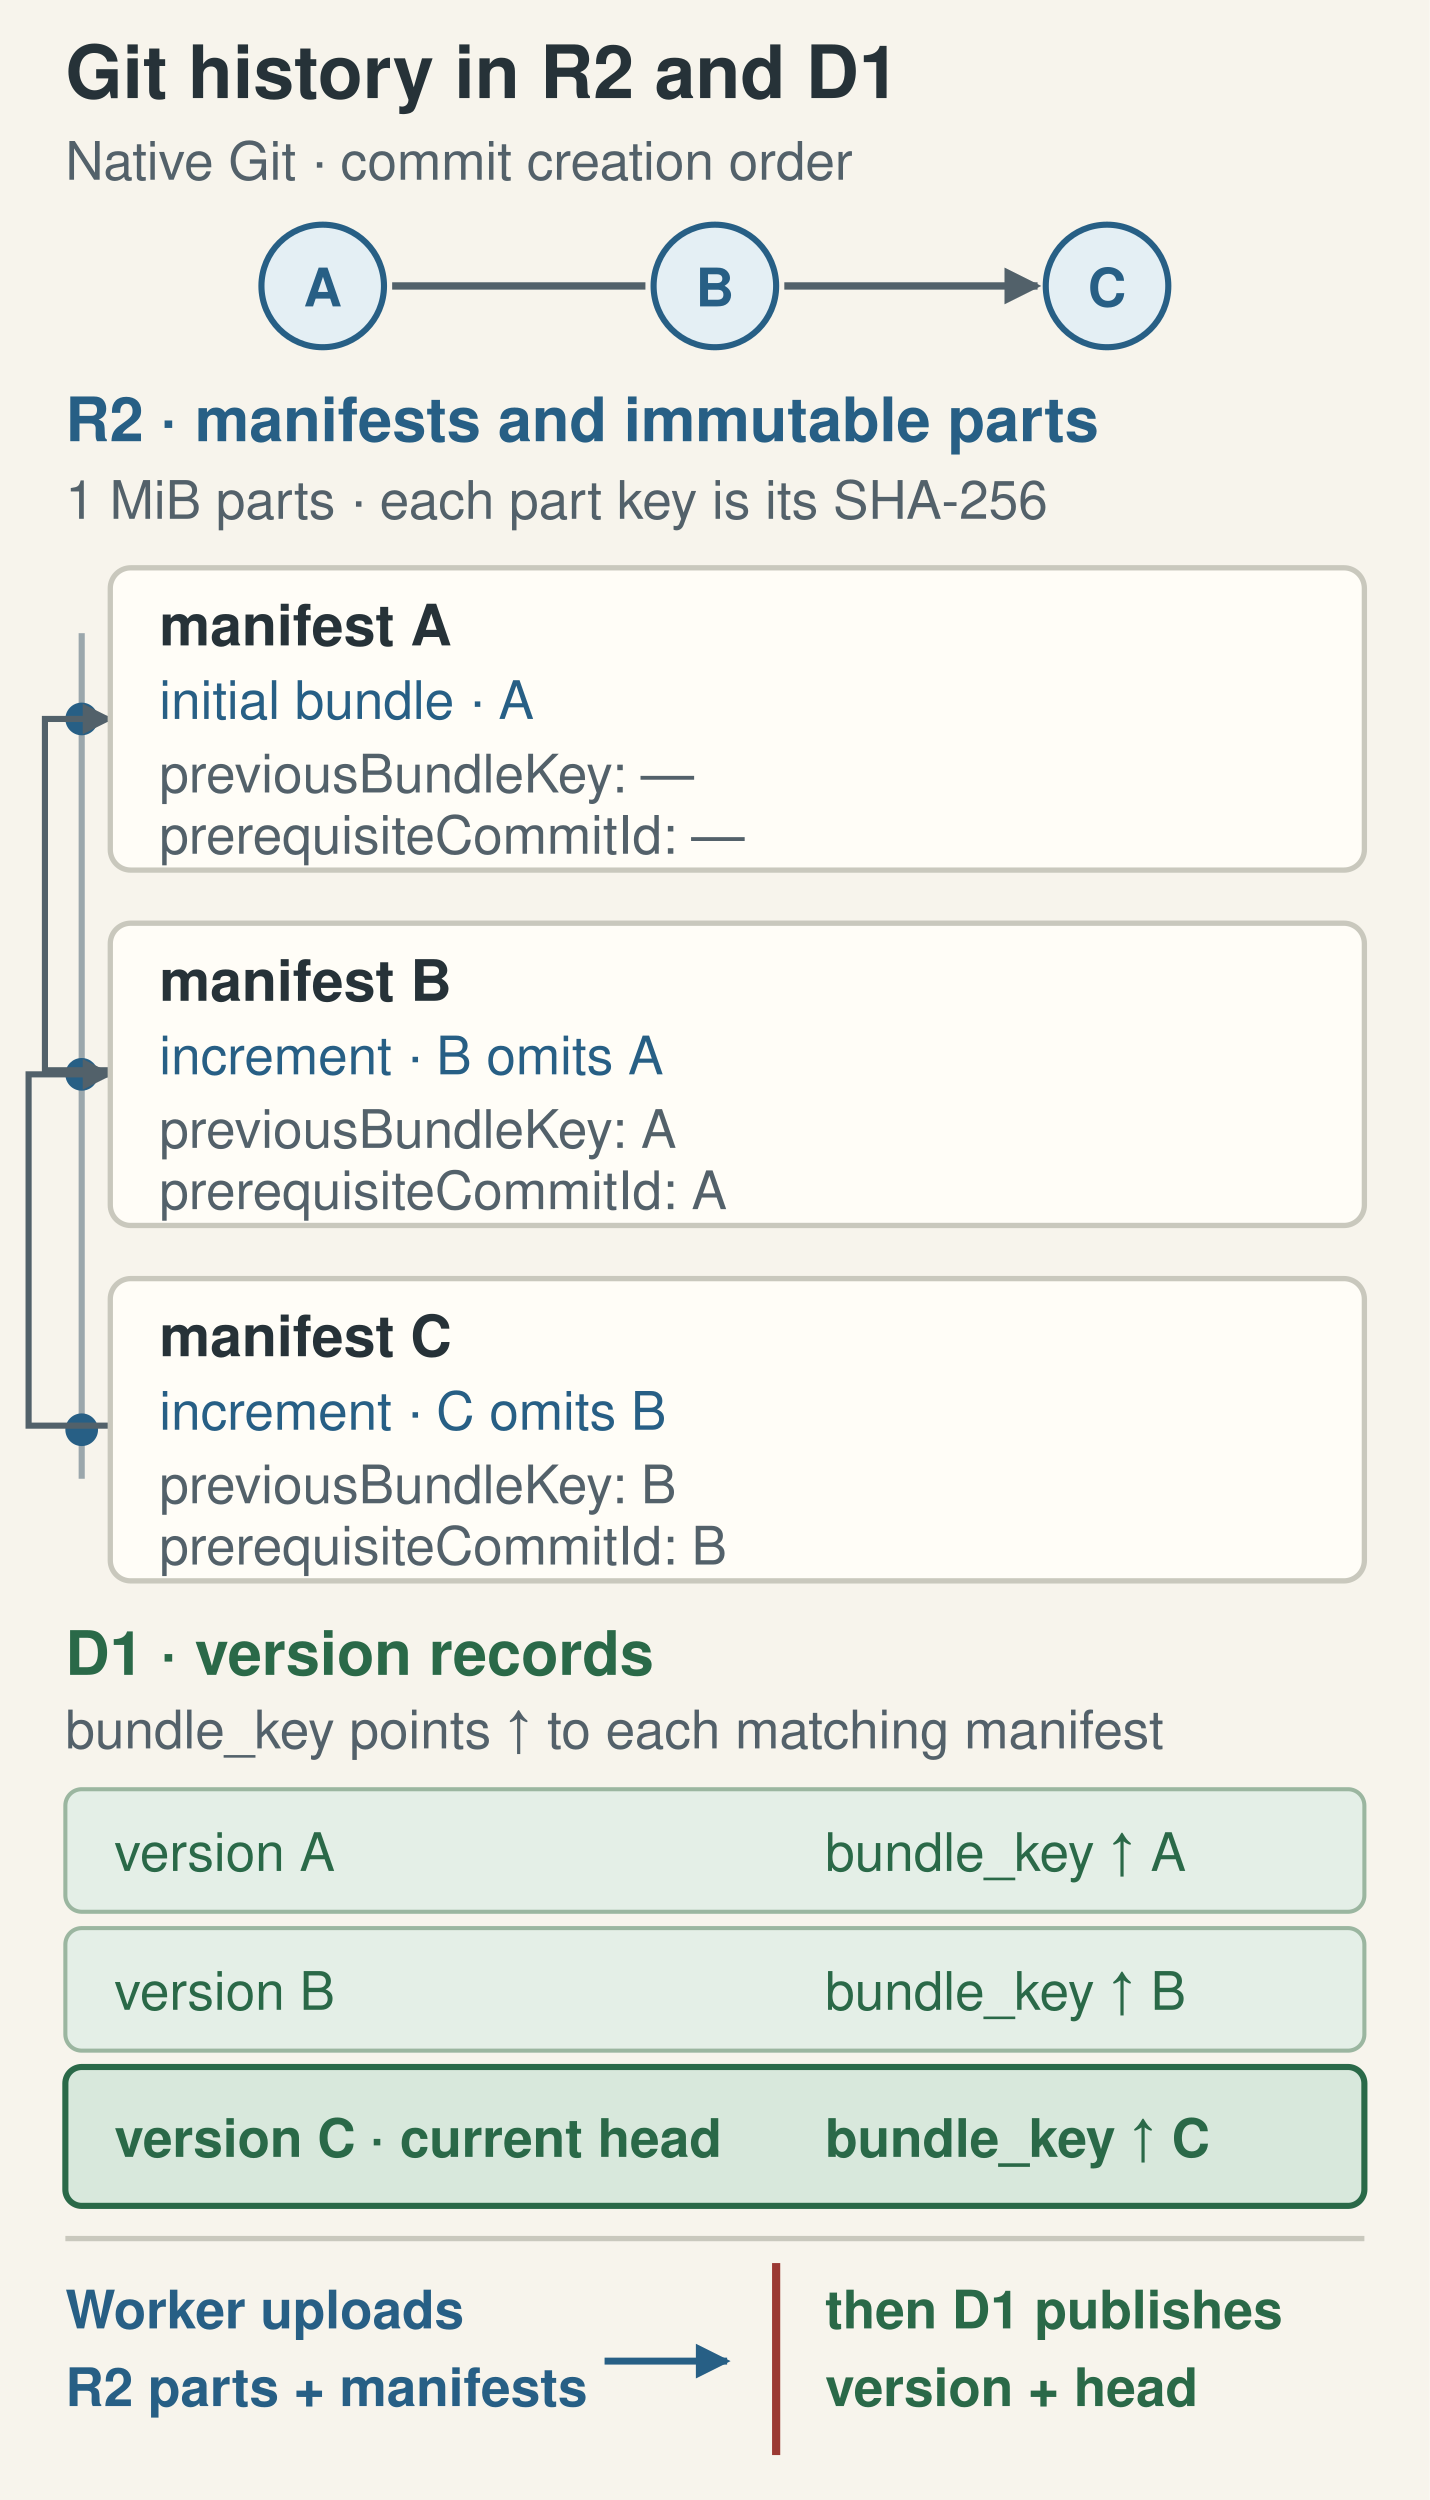
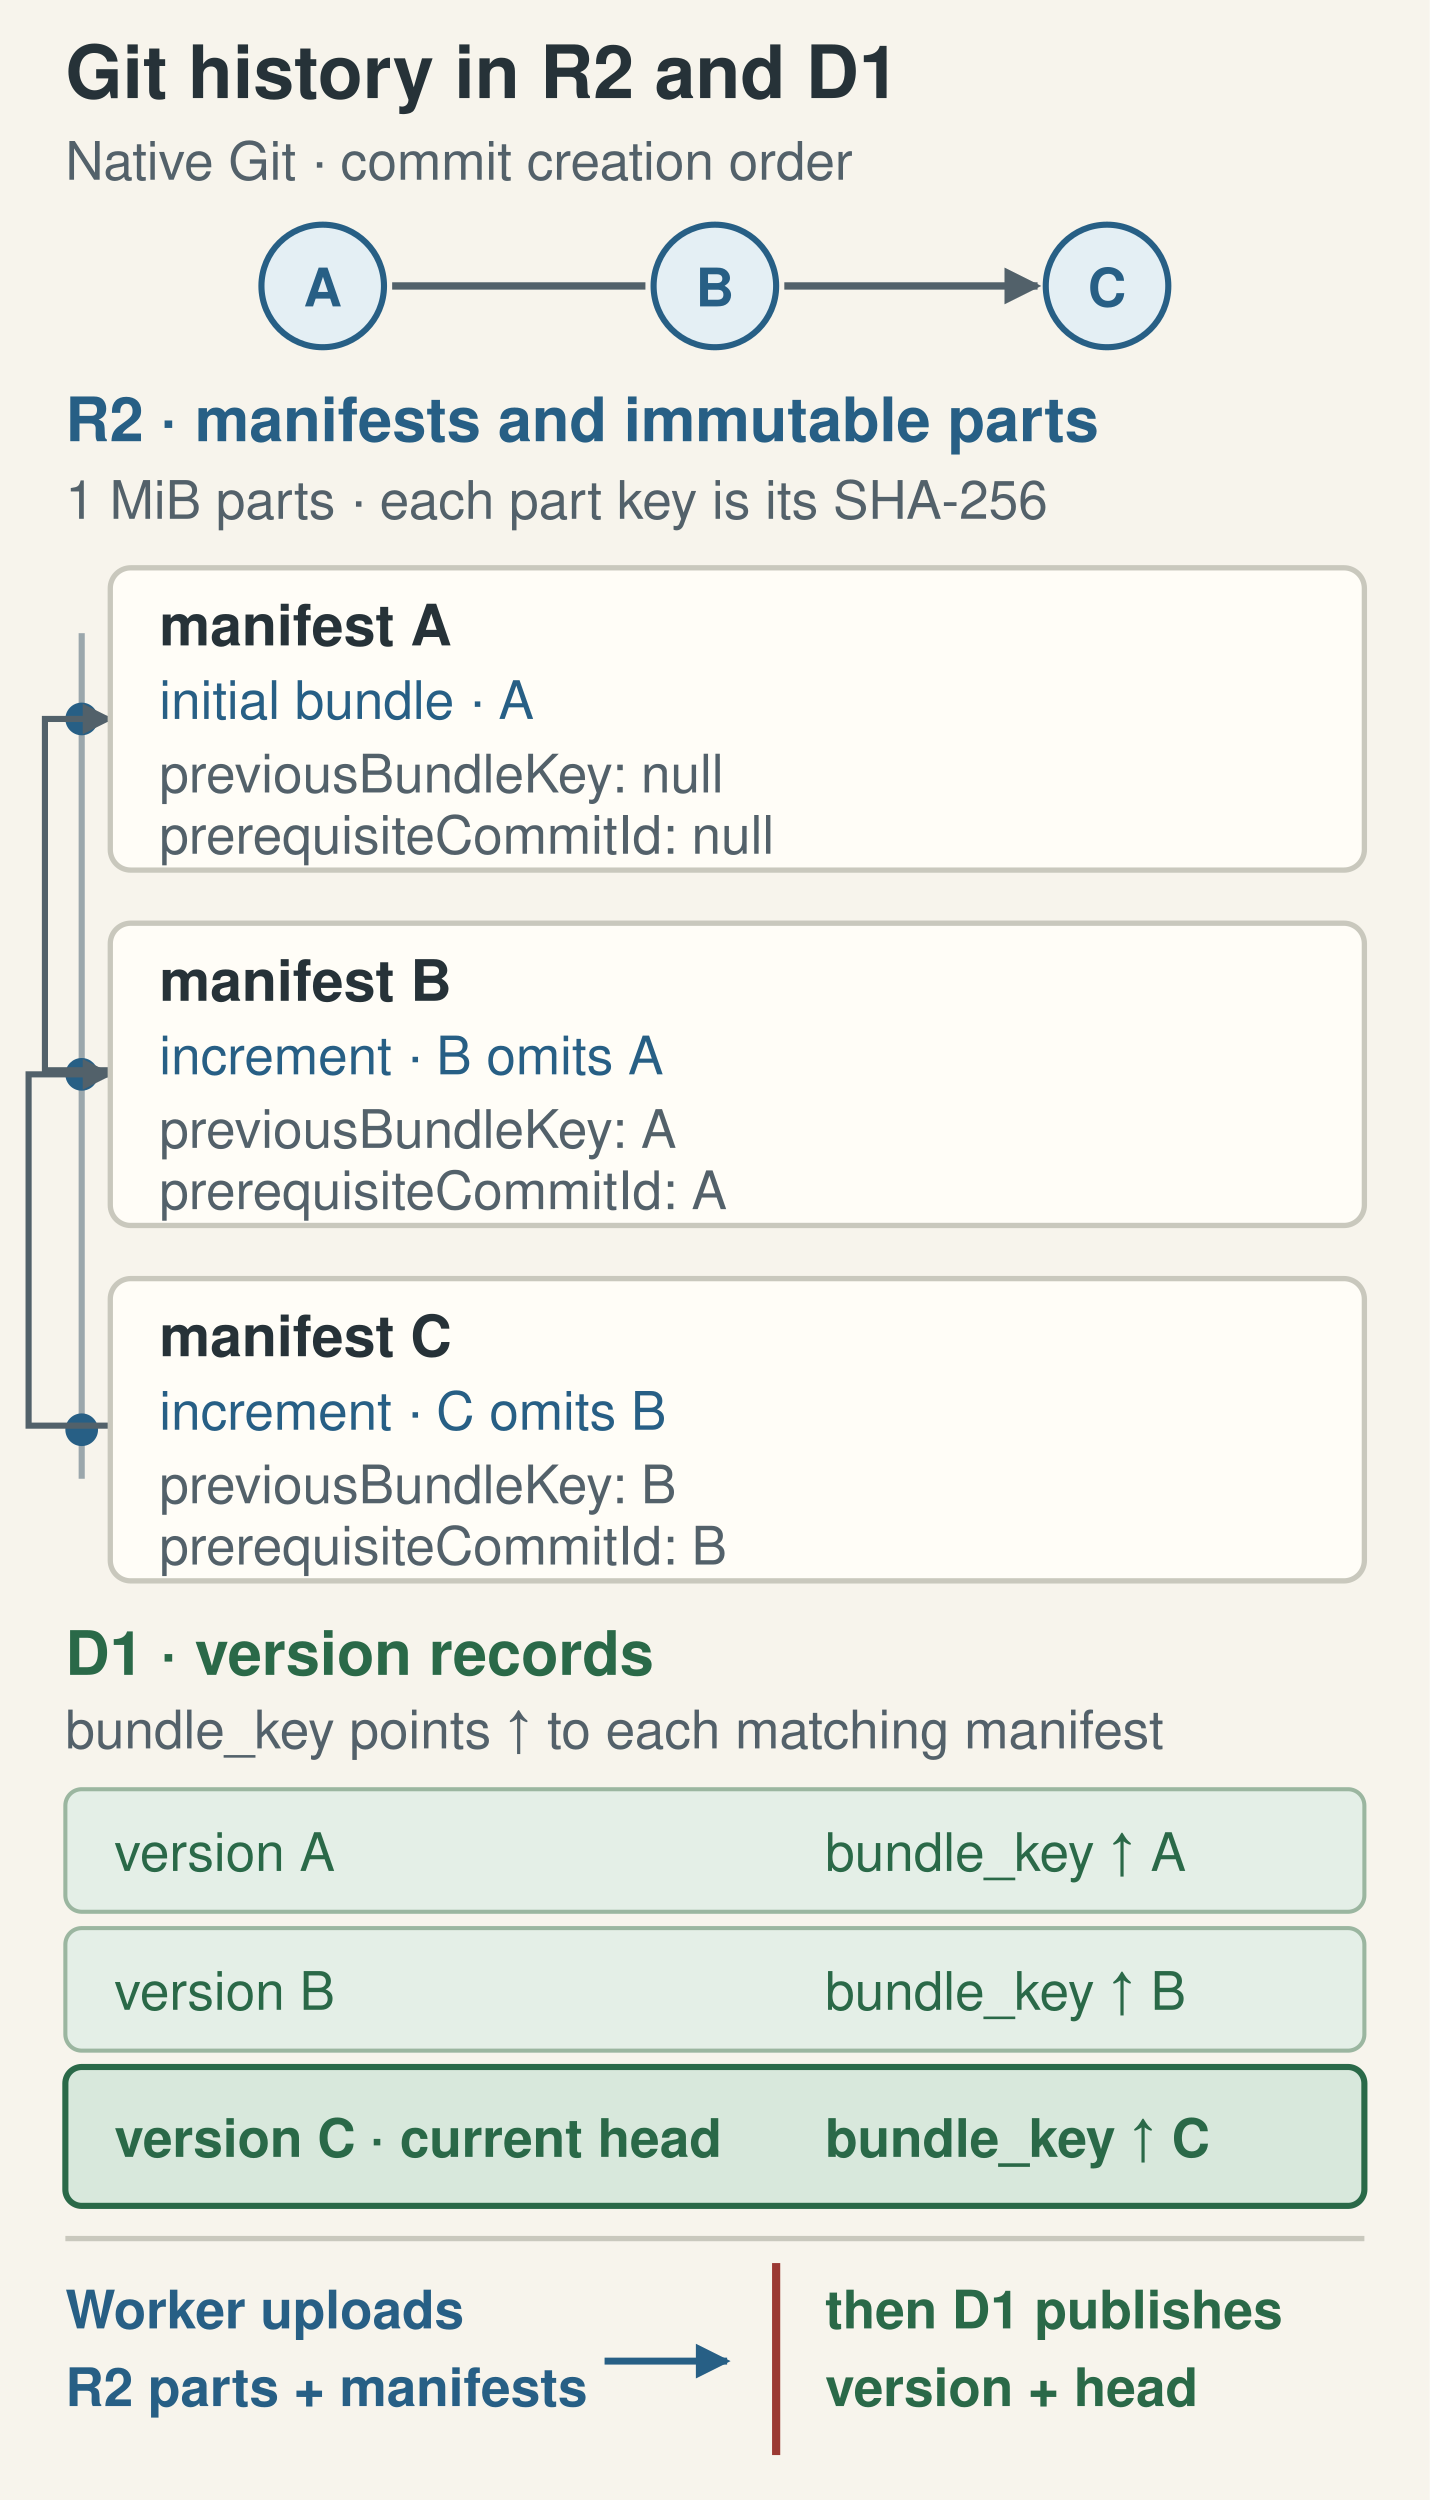
<svg xmlns="http://www.w3.org/2000/svg" width="350" height="612" viewBox="0 0 350 612" role="img" aria-labelledby="title desc">
  <defs>
    <marker id="mArrow" viewBox="0 0 10 10" refX="9" refY="5" markerWidth="5" markerHeight="5" orient="auto">
      <path d="M0 0L10 5L0 10z" fill="#52616a" />
    </marker>
    <marker id="mBlue" viewBox="0 0 10 10" refX="9" refY="5" markerWidth="5" markerHeight="5" orient="auto">
      <path d="M0 0L10 5L0 10z" fill="#275f85" />
    </marker>
    <marker id="mGreen" viewBox="0 0 10 10" refX="9" refY="5" markerWidth="5" markerHeight="5" orient="auto">
      <path d="M0 0L10 5L0 10z" fill="#2a6948" />
    </marker>
  </defs>
  <rect width="350" height="612" fill="#f7f4ec" />
  <g font-family="Helvetica,Arial,sans-serif" fill="#263238">
    <text x="16" y="24" font-size="18" font-weight="600">Git history in R2 and D1</text>
    <text x="16" y="44" font-size="13" fill="#53616a">Native Git · commit creation order</text>
    <path d="M96 70H158M192 70H254" fill="none" stroke="#52616a" stroke-width="1.8" marker-end="url(#mArrow)" />
    <circle cx="79" cy="70" r="15" fill="#e4eff4" stroke="#275f85" stroke-width="1.5" />
    <circle cx="175" cy="70" r="15" fill="#e4eff4" stroke="#275f85" stroke-width="1.5" />
    <circle cx="271" cy="70" r="15" fill="#e4eff4" stroke="#275f85" stroke-width="1.5" />
    <text x="79" y="75" text-anchor="middle" font-size="13" font-weight="600" fill="#275f85">A</text>
    <text x="175" y="75" text-anchor="middle" font-size="13" font-weight="600" fill="#275f85">B</text>
    <text x="271" y="75" text-anchor="middle" font-size="13" font-weight="600" fill="#275f85">C</text>
    <text x="16" y="108" font-size="15" font-weight="600" fill="#275f85">R2 · manifests and immutable parts</text>
    <text x="16" y="127" font-size="13" fill="#53616a">1 MiB parts · each part key is its SHA-256</text>
    <path d="M20 155V362" stroke="#9ba7ac" stroke-width="1.5" />
    <circle cx="20" cy="176" r="4" fill="#275f85" />
    <circle cx="20" cy="263" r="4" fill="#275f85" />
    <circle cx="20" cy="350" r="4" fill="#275f85" />
    <path d="M27 262H11V176H27" fill="none" stroke="#52616a" stroke-width="1.5" marker-end="url(#mArrow)" />
    <path d="M27 349H7V263H27" fill="none" stroke="#52616a" stroke-width="1.5" marker-end="url(#mArrow)" />
    <g>
      <rect x="27" y="139" width="307" height="74" rx="5" fill="#fffdf7" stroke="#c9c8bd" stroke-width="1.3" />
      <text x="39" y="158" font-size="14" font-weight="600">manifest A</text>
      <text x="39" y="176" font-size="13" fill="#275f85">initial bundle · A</text>
-       <text x="39" y="194" font-size="13" fill="#53616a">previousBundleKey: —</text>
-       <text x="39" y="209" font-size="13" fill="#53616a">prerequisiteCommitId: —</text>
+       <text x="39" y="194" font-size="13" fill="#53616a">previousBundleKey: null</text>
+       <text x="39" y="209" font-size="13" fill="#53616a">prerequisiteCommitId: null</text>
    </g>
    <g>
      <rect x="27" y="226" width="307" height="74" rx="5" fill="#fffdf7" stroke="#c9c8bd" stroke-width="1.3" />
      <text x="39" y="245" font-size="14" font-weight="600">manifest B</text>
      <text x="39" y="263" font-size="13" fill="#275f85">increment · B omits A</text>
      <text x="39" y="281" font-size="13" fill="#53616a">previousBundleKey: A</text>
      <text x="39" y="296" font-size="13" fill="#53616a">prerequisiteCommitId: A</text>
    </g>
    <g>
      <rect x="27" y="313" width="307" height="74" rx="5" fill="#fffdf7" stroke="#c9c8bd" stroke-width="1.3" />
      <text x="39" y="332" font-size="14" font-weight="600">manifest C</text>
      <text x="39" y="350" font-size="13" fill="#275f85">increment · C omits B</text>
      <text x="39" y="368" font-size="13" fill="#53616a">previousBundleKey: B</text>
      <text x="39" y="383" font-size="13" fill="#53616a">prerequisiteCommitId: B</text>
    </g>
    <text x="16" y="410" font-size="15" font-weight="600" fill="#2a6948">D1 · version records</text>
    <text x="16" y="428" font-size="13" fill="#53616a">bundle_key points ↑ to each matching manifest</text>
    <rect x="16" y="438" width="318" height="30" rx="4" fill="#e4efe7" stroke="#9bb6a0" />
    <text x="28" y="458" font-size="13" fill="#2a6948">version A</text>
    <text x="202" y="458" font-size="13" fill="#2a6948">bundle_key ↑ A</text>
    <rect x="16" y="472" width="318" height="30" rx="4" fill="#e4efe7" stroke="#9bb6a0" />
    <text x="28" y="492" font-size="13" fill="#2a6948">version B</text>
    <text x="202" y="492" font-size="13" fill="#2a6948">bundle_key ↑ B</text>
    <rect x="16" y="506" width="318" height="34" rx="4" fill="#d8e8dc" stroke="#2a6948" stroke-width="1.5" />
    <text x="28" y="528" font-size="13" font-weight="600" fill="#2a6948">version C · current head</text>
    <text x="202" y="528" font-size="13" font-weight="600" fill="#2a6948">bundle_key ↑ C</text>
    <path d="M16 548H334" stroke="#c9c8bd" stroke-width="1.3" />
    <text x="16" y="570" font-size="13" font-weight="600" fill="#275f85">Worker uploads</text>
    <text x="16" y="589" font-size="13" font-weight="600" fill="#275f85">R2 parts + manifests</text>
    <path d="M148 578H178" fill="none" stroke="#275f85" stroke-width="1.7" marker-end="url(#mBlue)" />
    <path d="M190 554V601" stroke="#9b3933" stroke-width="2" />
    <text x="202" y="570" font-size="13" font-weight="600" fill="#2a6948">then D1 publishes</text>
    <text x="202" y="589" font-size="13" font-weight="600" fill="#2a6948">version + head</text>
  </g>
</svg>
